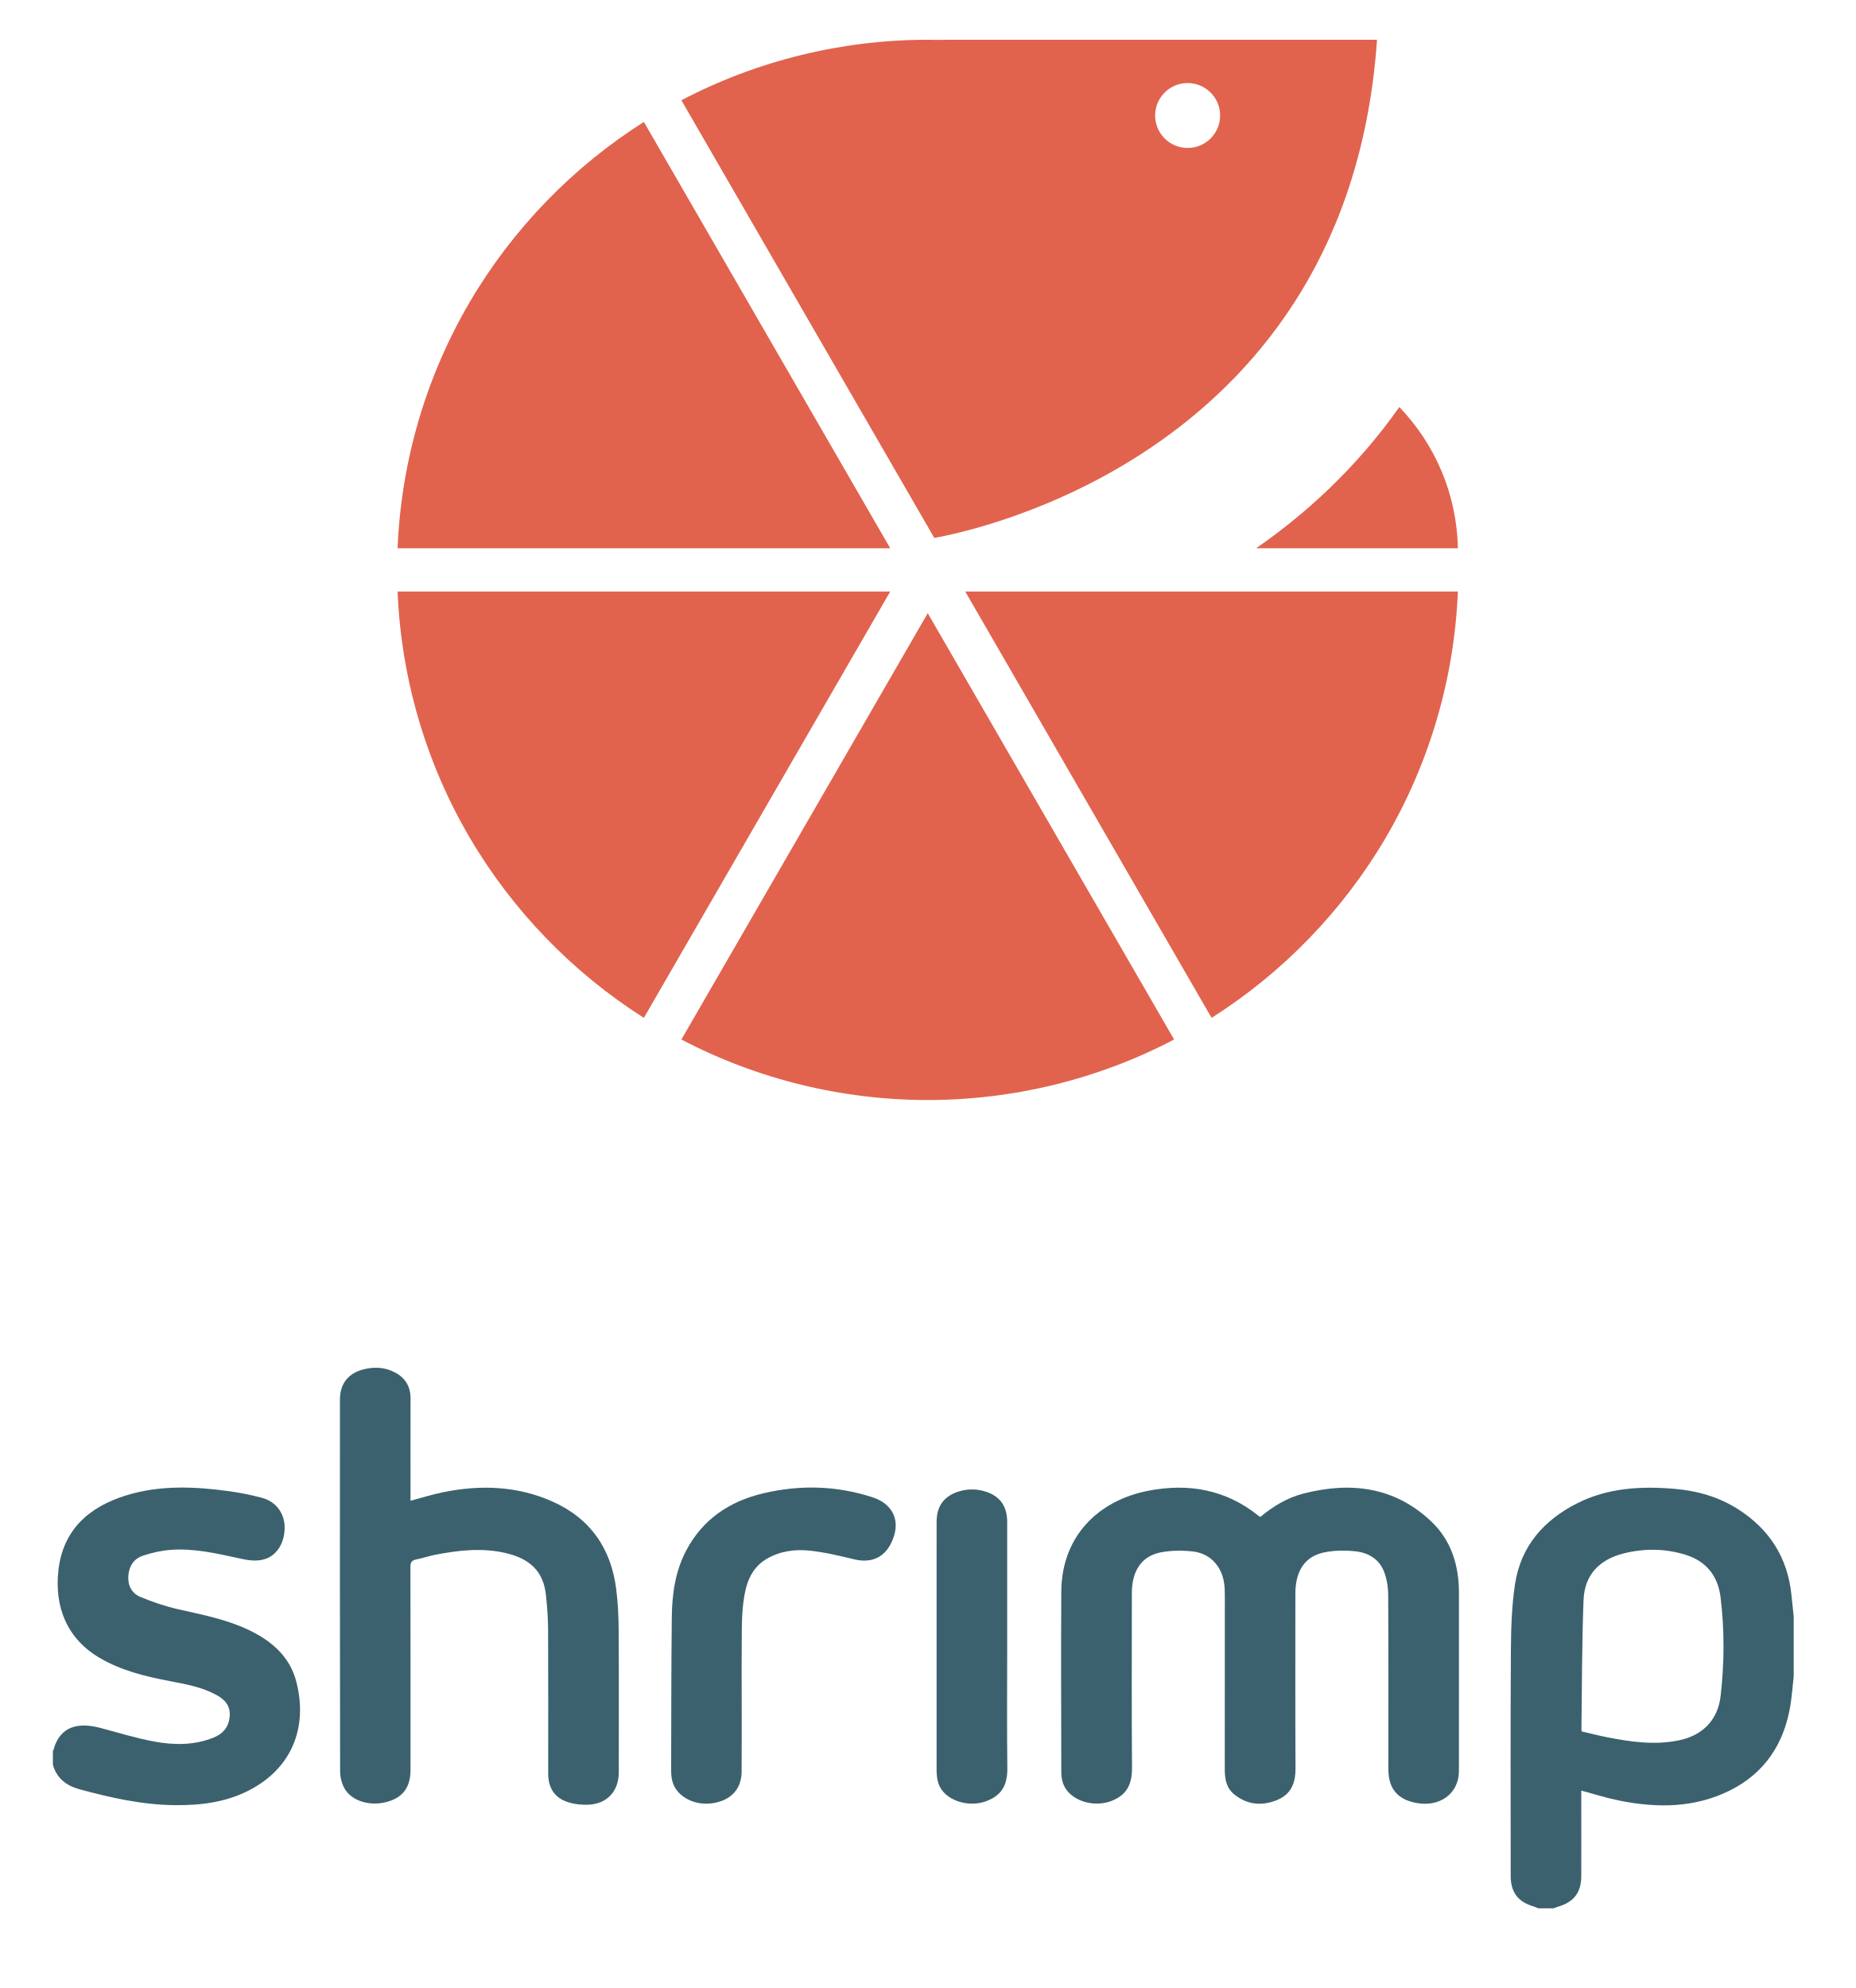
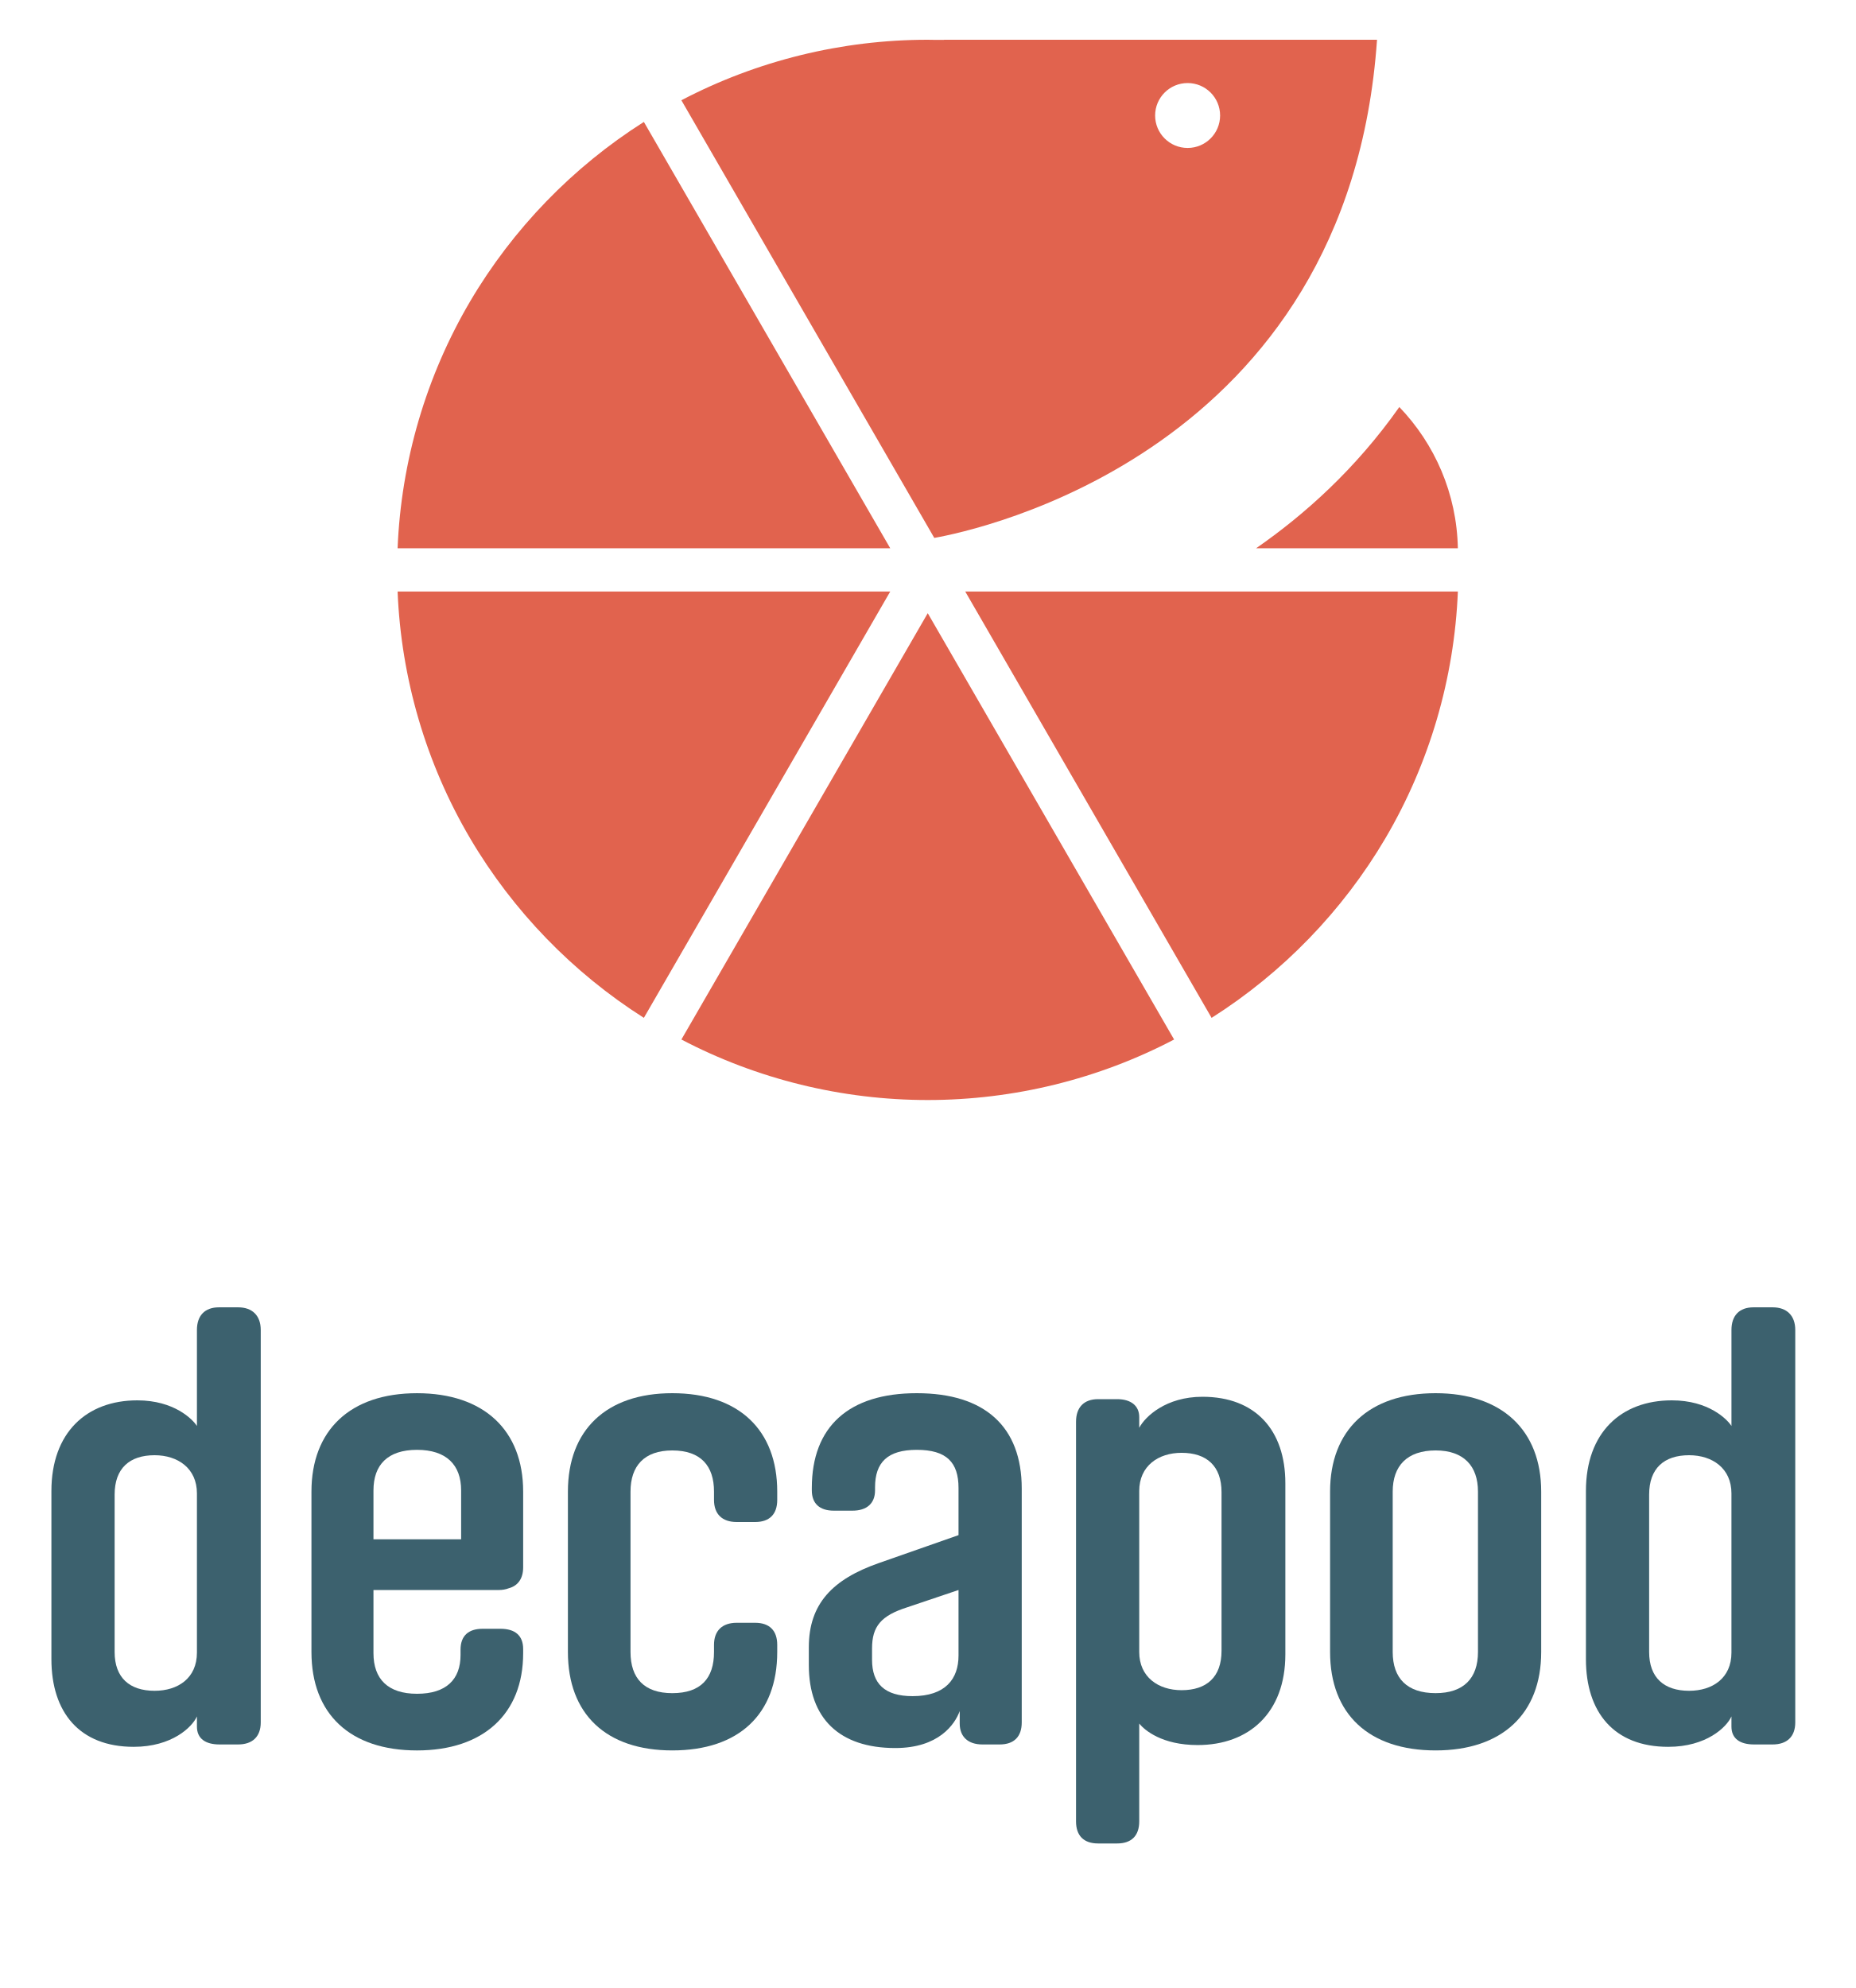
<svg xmlns="http://www.w3.org/2000/svg" version="1.1" id="Layer_1" x="0px" y="0px" width="140px" height="150px" viewBox="0 0 140 150" enable-background="new 0 0 140 150" xml:space="preserve">
  <rect x="-650" y="-247" fill="none" width="1440" height="1024" />
-   <g>
-     <path fill="#3C616E" d="M15.481,193.368c-1.077,0.504-2.222,0.612-3.389,0.599c-2.079-0.021-4.078-0.534-6.078-1.025   c-1.029-0.253-1.541-0.021-2.014,0.905v0.544c0.187,0.643,0.652,1.016,1.268,1.154c1.448,0.322,2.897,0.67,4.365,0.881   c1.655,0.236,3.326,0.275,4.989-0.038c3.356-0.63,5.808-2.709,5.861-6.409c0.033-2.164-0.767-3.891-2.601-5.094   c-1.3-0.853-2.747-1.337-4.244-1.704c-1.499-0.368-3.04-0.607-4.442-1.303c-1.132-0.563-1.933-1.395-2.038-2.713   c-0.114-1.445,0.281-2.688,1.587-3.492c0.893-0.552,1.894-0.738,2.922-0.813c1.703-0.122,3.354,0.173,4.995,0.587   c0.387,0.099,0.804,0.161,1.197,0.128c0.774-0.063,1.259-0.729,1.15-1.492c-0.09-0.631-0.513-0.993-1.089-1.12   c-1.169-0.26-2.345-0.544-3.533-0.669c-1.741-0.185-3.487-0.139-5.199,0.324c-3.121,0.842-4.841,2.895-4.945,5.915   c-0.076,2.182,0.751,3.93,2.548,5.184c1.209,0.844,2.568,1.365,3.987,1.73c1.308,0.336,2.631,0.626,3.931,0.987   c0.801,0.226,1.549,0.602,2.113,1.24c0.906,1.023,0.898,2.226,0.587,3.45C17.144,192.175,16.463,192.91,15.481,193.368z" />
-     <path fill="#3C616E" d="M108.938,179.002c-0.056-1.786-0.72-3.369-2.003-4.655c-1.23-1.232-2.747-1.869-4.456-2.062   c-1.916-0.217-3.755,0.007-5.409,1.101c-0.832,0.552-1.466,1.286-1.955,2.133c-0.484-0.537-0.904-1.096-1.415-1.553   c-1.374-1.229-3.036-1.725-4.854-1.75c-1.918-0.027-3.707,0.399-5.238,1.613c-1.934,1.535-2.635,3.633-2.64,6.016   c-0.009,4.957-0.001,9.913-0.001,14.869c0,0.15,0.008,0.301,0.021,0.451c0.063,0.646,0.502,1.109,1.14,1.21   c1.029,0.162,1.729-0.454,1.729-1.538c0.003-4.836,0-9.672,0.004-14.507c0.001-0.481,0.001-0.969,0.065-1.443   c0.213-1.564,0.917-2.81,2.385-3.54c1.068-0.532,2.209-0.616,3.348-0.442c1.526,0.234,2.713,1.003,3.388,2.459   c0.396,0.857,0.481,1.763,0.481,2.686c0.004,4.85,0.003,9.701,0.003,14.551c0,0.195,0.005,0.392,0.023,0.587   c0.062,0.618,0.498,1.08,1.115,1.186c1.045,0.182,1.752-0.438,1.752-1.549c0.003-4.792,0-9.582,0.004-14.372   c0-0.511-0.002-1.028,0.063-1.533c0.202-1.565,0.895-2.817,2.358-3.556c1.065-0.539,2.202-0.622,3.346-0.462   c1.571,0.222,2.773,1.008,3.445,2.503c0.379,0.847,0.453,1.741,0.455,2.648c0.004,4.85,0.001,9.701,0.002,14.552   c0,0.21-0.04,0.445,0.038,0.625c0.136,0.315,0.292,0.667,0.543,0.879c0.462,0.391,1.018,0.384,1.569,0.129   c0.571-0.266,0.743-0.738,0.743-1.326c-0.005-2.921,0.003-5.845-0.002-8.768C108.98,183.762,109.011,181.38,108.938,179.002z" />
-     <g>
-       <path fill="none" d="M119.06,192.467c2.331,1.083,4.763,1.669,7.344,1.466c1.437-0.112,2.787-0.48,3.846-1.546    c0.941-0.947,1.357-2.148,1.563-3.43c0.375-2.33,0.333-4.683,0.204-7.026c-0.062-1.103-0.221-2.219-0.507-3.285    c-0.49-1.838-1.705-3.033-3.573-3.512c-1.619-0.414-3.252-0.413-4.874-0.062c-1.857,0.404-3.164,1.504-3.756,3.331    c-0.254,0.779-0.443,1.603-0.494,2.418c-0.123,1.966-0.146,3.938-0.209,5.909c0.019,0,0.036,0,0.055,0.001    c0,1.702,0.012,3.402-0.009,5.103C118.646,192.176,118.762,192.328,119.06,192.467z" />
-       <path fill="#3C616E" d="M119.276,195.215c2.726,1.265,5.562,1.685,8.532,1.164c3.934-0.689,6.711-3.676,6.971-7.647    c0.144-2.205,0.154-4.422,0.163-6.632c0.004-0.897-0.102-1.805-0.248-2.693c-0.513-3.084-2.153-5.323-5.111-6.463    c-2.558-0.985-5.188-0.993-7.796-0.217c-2.286,0.68-4.009,2.088-5.023,4.284c-0.729,1.574-0.95,3.26-0.957,4.969    c-0.026,7.078-0.028,14.156-0.039,21.235c0,0.151-0.026,0.322,0.035,0.446c0.147,0.298,0.286,0.638,0.528,0.844    c0.461,0.387,1.016,0.4,1.566,0.14c0.576-0.274,0.768-0.749,0.765-1.362c-0.009-2.59-0.004-5.182-0.004-7.771v-0.572    C118.924,195.057,119.102,195.134,119.276,195.215z M118.649,191.834c0.021-1.7,0.009-3.4,0.009-5.103    c-0.019-0.001-0.036-0.001-0.055-0.001c0.062-1.971,0.086-3.943,0.209-5.909c0.051-0.815,0.24-1.639,0.494-2.418    c0.592-1.827,1.898-2.927,3.756-3.331c1.622-0.352,3.255-0.353,4.874,0.062c1.868,0.479,3.083,1.674,3.573,3.512    c0.286,1.066,0.445,2.183,0.507,3.285c0.129,2.344,0.171,4.696-0.204,7.026c-0.206,1.281-0.622,2.482-1.563,3.43    c-1.059,1.065-2.409,1.434-3.846,1.546c-2.581,0.203-5.013-0.383-7.344-1.466C118.762,192.328,118.646,192.176,118.649,191.834z" />
-     </g>
-     <path fill-rule="evenodd" clip-rule="evenodd" fill="#3C616E" d="M45.016,179.028c-0.561-3.387-2.567-5.526-5.864-6.408   c-2.907-0.777-5.754-0.461-8.525,0.66c-0.429,0.172-0.848,0.364-1.317,0.567v-0.543c0-2.937-0.003-5.874,0.002-8.812   c0.001-0.496-0.122-0.917-0.559-1.206c-0.505-0.336-1.029-0.382-1.578-0.117c-0.575,0.275-0.763,0.749-0.762,1.363   c0.007,10.104,0.004,20.211,0.004,30.317c0,0.137-0.036,0.296,0.02,0.403c0.163,0.304,0.311,0.658,0.566,0.869   c0.466,0.383,1.027,0.368,1.571,0.11c0.58-0.275,0.741-0.763,0.741-1.373c-0.008-5.979-0.004-11.959-0.01-17.937   c-0.001-0.308,0.072-0.479,0.369-0.622c2.53-1.228,5.179-1.734,7.974-1.344c1.981,0.277,3.483,1.243,4.143,3.207   c0.267,0.79,0.43,1.63,0.516,2.46c0.104,1.016,0.103,2.044,0.106,3.067c0.012,3.736,0.006,7.471,0.002,11.206   c-0.001,0.509,0.101,0.956,0.567,1.246c0.514,0.32,1.044,0.347,1.586,0.092c0.582-0.274,0.748-0.761,0.746-1.371   c-0.01-4.097,0.015-8.193-0.018-12.29C45.286,181.39,45.209,180.193,45.016,179.028z" />
-     <path fill="#3C616E" d="M52.18,195.265c0.089,0.318,0.292,0.668,0.549,0.866c0.489,0.378,1.056,0.359,1.616,0.073   c0.549-0.281,0.679-0.757,0.679-1.317c-0.002-3.435-0.035-6.87,0.015-10.304c0.023-1.696,0.112-3.4,0.328-5.083   c0.207-1.624,0.957-3.014,2.449-3.856c1.231-0.696,2.59-0.827,3.976-0.804c1.158,0.02,2.249,0.354,3.34,0.7   c0.75,0.238,1.567-0.141,1.826-0.835c0.25-0.669-0.069-1.353-0.818-1.681c-0.397-0.173-0.813-0.317-1.234-0.421   c-1.942-0.471-3.908-0.55-5.865-0.159c-2.625,0.525-4.662,1.881-5.843,4.358c-0.714,1.496-0.97,3.099-1.005,4.731   c-0.045,2.169-0.012,4.337-0.012,6.507h-0.05c0,2.033-0.001,4.067,0.001,6.101C52.132,194.519,52.081,194.914,52.18,195.265z" />
-     <path fill="#3C616E" d="M71.705,172.643c-0.539,0.348-0.592,0.86-0.592,1.417c0,6.894,0,13.789,0.001,20.682   c0,0.149,0.008,0.301,0.023,0.451c0.063,0.644,0.475,1.073,1.108,1.182c0.85,0.145,1.78-0.31,1.77-1.496   c-0.03-3.477-0.011-6.953-0.011-10.43c0-3.508-0.031-7.016,0.016-10.522C74.04,172.476,72.545,172.098,71.705,172.643z" />
-   </g>
  <path fill="#E1634E" d="M48.582,76.799L67.17,44.633H30c0.266,6.562,2.152,12.984,5.474,18.624  C38.698,68.729,43.218,73.396,48.582,76.799z" />
  <path fill="#E1634E" d="M70.001,46.266L51.413,78.434C57.115,81.424,63.523,83,70.001,83c6.478,0,12.886-1.576,18.588-4.566  L70.001,46.266z" />
  <path fill="#E1634E" d="M35.472,22.741c-3.32,5.642-5.206,12.064-5.472,18.626h37.17L48.582,9.199  C43.216,12.601,38.696,17.269,35.472,22.741z" />
  <path fill="#E1634E" d="M69.983,3h0.043C70.018,3,70.008,3,70,3C69.994,3,69.989,3,69.983,3z" />
-   <rect x="71.226" y="3" fill="#E1634E" width="32.674" height="0" />
-   <path fill="#E1634E" d="M51.412,7.565l19.082,33.022c3.124-0.552,31.25-6.418,33.406-37.587H71.226v0.008l-0.824-0.002  c-0.062,0-0.124-0.002-0.184-0.002C70.154,3.002,70.09,3,70.027,3h-0.043C63.511,3.002,57.108,4.578,51.412,7.565z M89.609,6.266  c1.354,0,2.452,1.096,2.452,2.45c0,1.35-1.098,2.448-2.452,2.448c-1.354,0-2.452-1.098-2.452-2.448  C87.157,7.362,88.256,6.266,89.609,6.266z" />
+   <polygon fill="#E1634E" points="71.227,3 103.9,3 103.9,3 " />
+   <path fill="#E1634E" d="M51.412,7.565l19.082,33.022C73.618,40.035,101.744,34.169,103.9,3H71.227v0.008l-0.825-0.002  c-0.062,0-0.124-0.002-0.184-0.002C70.154,3.002,70.09,3,70.027,3h-0.043C63.511,3.002,57.108,4.578,51.412,7.565z M89.609,6.266  c1.354,0,2.451,1.096,2.451,2.45c0,1.35-1.098,2.448-2.451,2.448c-1.354,0-2.452-1.098-2.452-2.448  C87.157,7.362,88.256,6.266,89.609,6.266z" />
  <rect x="-650" y="-247" fill="none" width="1440" height="1024" />
-   <path fill="#E1634E" d="M94.777,41.367h15.222c-0.08-4.134-1.748-7.876-4.416-10.656C102.281,35.401,98.397,38.861,94.777,41.367z" />
-   <path fill="#E1634E" d="M104.528,63.259c3.319-5.642,5.206-12.064,5.472-18.626H72.83l18.588,32.168  C96.784,73.398,101.304,68.731,104.528,63.259z" />
+   <path fill="#E1634E" d="M94.777,41.367h15.222c-0.08-4.134-1.748-7.876-4.416-10.656C102.281,35.401,98.396,38.861,94.777,41.367z" />
+   <path fill="#E1634E" d="M104.527,63.259c3.32-5.642,5.207-12.064,5.473-18.626H72.83l18.588,32.168  C96.784,73.398,101.305,68.731,104.527,63.259z" />
  <g>
-     <path fill-rule="evenodd" clip-rule="evenodd" fill="#3C616E" d="M116.073,143.988c-0.118-0.048-0.235-0.1-0.359-0.139   c-1.178-0.349-1.728-1.073-1.728-2.304c-0.002-5.663-0.023-11.328,0.014-16.99c0.01-1.681,0.062-3.377,0.313-5.034   c0.432-2.834,2.147-4.803,4.663-6.08c2.332-1.187,4.845-1.32,7.393-1.103c1.712,0.149,3.337,0.612,4.795,1.55   c2.343,1.505,3.707,3.628,4,6.413c0.059,0.559,0.115,1.112,0.176,1.668c0,1.51,0,3.021,0,4.529   c-0.089,0.774-0.14,1.557-0.274,2.324c-0.496,2.801-1.938,4.963-4.504,6.254c-2.692,1.354-5.549,1.361-8.432,0.772   c-0.932-0.188-1.84-0.481-2.819-0.741c0,0.186,0,0.34,0,0.497c0,1.981,0.006,3.964,0,5.942c-0.002,1.252-0.558,1.974-1.761,2.322   c-0.11,0.031-0.215,0.078-0.322,0.118C116.842,143.988,116.458,143.988,116.073,143.988z M119.36,130.647   c0.61,0.139,1.238,0.302,1.872,0.427c1.802,0.354,3.604,0.62,5.442,0.24c1.794-0.368,2.945-1.539,3.152-3.351   c0.282-2.476,0.298-4.957-0.003-7.432c-0.194-1.599-1.058-2.725-2.64-3.217c-1.547-0.481-3.124-0.492-4.678-0.103   c-1.879,0.475-2.952,1.662-3.022,3.519c-0.127,3.262-0.116,6.528-0.16,9.794C119.321,130.554,119.34,130.58,119.36,130.647z" />
-     <path fill-rule="evenodd" clip-rule="evenodd" fill="#3C616E" d="M3.99,132.09c0.012-0.005,0.033-0.013,0.035-0.023   c0.516-1.952,2.038-2.092,3.562-1.688c1.339,0.356,2.669,0.768,4.027,1.021c1.506,0.282,3.034,0.293,4.497-0.291   c0.728-0.291,1.164-0.816,1.221-1.636c0.055-0.786-0.381-1.243-0.995-1.579c-1.079-0.592-2.274-0.812-3.463-1.037   c-1.875-0.357-3.723-0.798-5.389-1.784c-2.464-1.464-3.382-3.867-3.079-6.578c0.342-3.062,2.295-4.786,5.09-5.657   c2.552-0.794,5.167-0.682,7.775-0.325c0.846,0.118,1.691,0.283,2.514,0.508c1.04,0.283,1.674,1.154,1.692,2.184   c0.021,1.148-0.548,2.115-1.443,2.418c-0.673,0.229-1.345,0.1-2.011-0.047c-1.69-0.369-3.383-0.761-5.126-0.636   c-0.711,0.052-1.429,0.214-2.107,0.439c-0.684,0.225-1.052,0.783-1.106,1.516c-0.055,0.733,0.261,1.325,0.902,1.595   c0.931,0.388,1.903,0.717,2.886,0.939c1.787,0.403,3.583,0.749,5.253,1.537c1.752,0.827,3.15,2.005,3.646,3.971   c0.853,3.38-0.319,6.517-3.672,8.196c-1.736,0.869-3.602,1.092-5.512,1.071c-2.458-0.027-4.834-0.556-7.189-1.199   c-0.982-0.267-1.717-0.819-2.008-1.849C3.99,132.802,3.99,132.446,3.99,132.09z" />
-     <path fill-rule="evenodd" clip-rule="evenodd" fill="#3C616E" d="M95.106,114.451c0.959-0.803,2.027-1.447,3.242-1.759   c3.541-0.905,6.85-0.525,9.622,2.084c1.537,1.447,2.112,3.335,2.112,5.416c-0.003,4.481,0.005,8.963-0.003,13.447   c-0.005,1.686-1.431,2.735-3.219,2.398c-1.422-0.267-2.105-1.089-2.105-2.558c-0.002-4.38,0.014-8.757-0.013-13.137   c-0.003-0.591-0.103-1.219-0.317-1.767c-0.368-0.953-1.206-1.43-2.175-1.526c-0.783-0.079-1.606-0.073-2.371,0.092   c-1.436,0.304-2.139,1.414-2.139,3.1c0.002,4.396-0.014,8.788,0.01,13.18c0.006,1.101-0.325,1.956-1.382,2.391   c-1.149,0.474-2.256,0.377-3.246-0.424c-0.61-0.493-0.71-1.188-0.71-1.921c0.006-4.364,0.001-8.729,0.005-13.093   c0-0.657-0.047-1.298-0.357-1.896c-0.448-0.863-1.203-1.332-2.118-1.423c-0.799-0.079-1.638-0.074-2.417,0.088   c-1.419,0.305-2.123,1.406-2.123,3.066c-0.002,4.396-0.021,8.787,0.011,13.183c0.013,1.5-0.623,2.104-1.474,2.464   c-1.094,0.46-2.479,0.212-3.266-0.568c-0.452-0.448-0.596-1.006-0.596-1.612c-0.005-4.529-0.028-9.055,0-13.582   c0.026-4.235,2.856-6.89,6.544-7.609c3.048-0.595,5.878-0.102,8.35,1.898C95.005,114.409,95.047,114.423,95.106,114.451z" />
-     <path fill-rule="evenodd" clip-rule="evenodd" fill="#3C616E" d="M30.976,113.234c0.837-0.22,1.625-0.472,2.432-0.636   c2.813-0.579,5.589-0.49,8.251,0.686c2.865,1.267,4.441,3.526,4.834,6.604c0.134,1.052,0.181,2.12,0.188,3.183   c0.022,3.55,0.008,7.1,0.008,10.649c-0.001,1.425-0.867,2.385-2.293,2.45c-0.518,0.024-1.07-0.037-1.56-0.199   c-0.993-0.324-1.471-1.073-1.473-2.131c-0.002-3.623,0.01-7.245-0.008-10.868c-0.004-0.872-0.07-1.743-0.161-2.61   c-0.189-1.824-1.238-2.757-3.023-3.176c-1.775-0.419-3.555-0.22-5.32,0.124c-0.492,0.094-0.968,0.264-1.459,0.358   c-0.348,0.067-0.426,0.235-0.425,0.572c0.011,5.104,0.008,10.208,0.007,15.31c0,1.29-0.561,2.062-1.739,2.397   c-1.28,0.367-2.688-0.034-3.238-0.997c-0.214-0.379-0.334-0.863-0.335-1.302c-0.018-9.348-0.016-18.697-0.013-28.047   c0-1.203,0.631-1.996,1.811-2.287c0.817-0.201,1.619-0.151,2.366,0.252c0.764,0.413,1.154,1.065,1.151,1.952   c-0.007,2.395-0.002,4.794-0.002,7.186C30.976,112.87,30.976,113.03,30.976,113.234z" />
-     <path fill-rule="evenodd" clip-rule="evenodd" fill="#3C616E" d="M55.962,127.739c-0.001,1.984,0.01,3.963-0.005,5.948   c-0.01,1.303-0.805,2.154-2.168,2.368c-1.363,0.213-2.684-0.463-3.036-1.581c-0.091-0.29-0.114-0.613-0.113-0.916   c0.008-3.848,0.006-7.696,0.049-11.542c0.02-1.738,0.257-3.447,1.085-5.021c1.257-2.387,3.302-3.734,5.863-4.331   c2.759-0.645,5.51-0.571,8.22,0.318c1.37,0.451,2.001,1.548,1.616,2.844c-0.463,1.555-1.546,2.186-3.021,1.83   c-1.115-0.271-2.241-0.54-3.377-0.658c-1.104-0.114-2.213,0.035-3.213,0.615c-0.875,0.511-1.35,1.299-1.584,2.252   c-0.366,1.494-0.294,3.025-0.314,4.547C55.95,125.52,55.962,126.629,55.962,127.739z" />
-     <path fill-rule="evenodd" clip-rule="evenodd" fill="#3C616E" d="M75.995,124.222c0,3.075-0.024,6.151,0.011,9.228   c0.018,1.521-0.708,2.117-1.566,2.444c-1.15,0.442-2.597,0.107-3.302-0.737c-0.418-0.501-0.47-1.096-0.47-1.711   c0.002-5.547,0.001-11.094,0.001-16.638c0-0.665-0.001-1.33,0-1.998c0.005-1.186,0.575-1.947,1.708-2.285   c0.623-0.186,1.251-0.191,1.878-0.013c1.151,0.322,1.737,1.091,1.74,2.301C75.999,117.949,75.995,121.088,75.995,124.222z" />
+     <path fill="#3C616E" d="M10.359,105.66c2.79,0,4.185,1.439,4.5,1.935v-7.244c0-1.08,0.585-1.71,1.665-1.71h1.44   c1.08,0,1.71,0.63,1.71,1.71v29.608c0,1.08-0.63,1.665-1.71,1.665h-1.395c-1.08,0-1.71-0.45-1.71-1.35v-0.766   c-0.36,0.811-1.89,2.295-4.77,2.295c-4.095,0-6.21-2.609-6.21-6.614V112.5C3.879,108.09,6.534,105.66,10.359,105.66z M11.664,109.8   c-1.89,0-3.015,0.99-3.015,2.97v11.88c0,1.935,1.125,2.925,3.015,2.925c1.755,0,3.195-0.945,3.195-2.88V112.68   C14.859,110.79,13.419,109.8,11.664,109.8z" />
+     <path fill="#3C616E" d="M28.179,119.97v4.77c0,1.935,1.08,3.06,3.285,3.06c2.205,0,3.285-1.08,3.285-2.925v-0.404   c0-1.035,0.585-1.575,1.665-1.575h1.35c1.08,0,1.71,0.495,1.71,1.529v0.315c0,4.59-3.015,7.335-8.01,7.335   c-5.04,0-7.964-2.745-7.964-7.425v-12.104c0-4.635,2.925-7.425,7.964-7.425c5.04,0,8.01,2.79,8.01,7.425v5.715   c0,0.854-0.405,1.395-1.08,1.575c-0.225,0.09-0.495,0.135-0.765,0.135H28.179z M28.179,112.455v3.689h6.615v-3.689   c0-1.936-1.125-3.061-3.33-3.061C29.259,109.395,28.179,110.52,28.179,112.455z" />
+     <path fill="#3C616E" d="M53.874,124.109c0-1.08,0.63-1.665,1.71-1.665h1.395c1.08,0,1.665,0.585,1.665,1.665v0.54   c0,4.68-2.88,7.425-7.919,7.425c-4.995,0-7.875-2.745-7.875-7.425v-12.104c0-4.635,2.88-7.425,7.875-7.425   c5.04,0,7.919,2.79,7.919,7.425v0.63c0,1.08-0.585,1.665-1.665,1.665h-1.395c-1.08,0-1.71-0.585-1.71-1.665v-0.63   c0-1.935-0.99-3.105-3.15-3.105c-2.115,0-3.15,1.171-3.15,3.105v12.104c0,1.979,1.035,3.104,3.15,3.104   c2.16,0,3.15-1.125,3.15-3.104V124.109z" />
+     <path fill="#3C616E" d="M77.093,112.319v17.64c0,1.08-0.585,1.665-1.665,1.665h-1.305c-1.08,0-1.71-0.585-1.71-1.575v-0.944   c-0.36,0.989-1.575,2.789-4.86,2.789c-4.23,0-6.525-2.249-6.525-6.254v-1.351c0-3.284,1.8-5.13,5.265-6.345l6.03-2.114v-3.556   c0-1.935-0.9-2.88-3.15-2.88c-2.205,0-3.149,0.945-3.149,2.835v0.226c0,0.989-0.63,1.529-1.71,1.529h-1.395   c-1.08,0-1.665-0.54-1.665-1.529v-0.181c0-4.635,2.79-7.154,7.919-7.154C74.303,105.12,77.093,107.64,77.093,112.319z    M72.323,124.919v-4.949l-3.87,1.305c-1.98,0.63-2.655,1.44-2.655,3.104v0.855c0,1.8,0.945,2.745,3.06,2.745   C71.333,127.979,72.323,126.674,72.323,124.919z" />
+     <path fill="#3C616E" d="M90.367,131.669c-2.699,0-4.004-1.125-4.409-1.62v7.38c0,1.08-0.585,1.665-1.665,1.665h-1.44   c-1.079,0-1.664-0.585-1.664-1.665V107.28c0-1.08,0.585-1.71,1.664-1.71h1.44c1.035,0,1.665,0.495,1.665,1.35v0.811   c0.45-0.855,2.024-2.341,4.77-2.341c4.005,0,6.255,2.521,6.255,6.525v12.914C96.982,129.239,94.237,131.669,90.367,131.669z    M89.152,127.529c1.891,0,3.016-0.99,3.016-2.97v-11.97c0-1.979-1.125-2.97-3.016-2.97c-1.755,0-3.194,0.99-3.194,2.88v12.149   C85.958,126.539,87.397,127.529,89.152,127.529z" />
+     <path fill="#3C616E" d="M108.323,132.074c-5.04,0-7.965-2.745-7.965-7.425v-12.104c0-4.635,2.925-7.425,7.965-7.425   c4.994,0,7.964,2.79,7.964,7.425v12.104C116.287,129.329,113.317,132.074,108.323,132.074z M108.323,109.439   c-2.16,0-3.24,1.171-3.24,3.105v12.104c0,1.979,1.08,3.104,3.24,3.104c2.114,0,3.194-1.125,3.194-3.104v-12.104   C111.518,110.61,110.438,109.439,108.323,109.439z" />
+     <path fill="#3C616E" d="M126.143,105.66c2.79,0,4.185,1.439,4.5,1.935v-7.244c0-1.08,0.585-1.71,1.665-1.71h1.439   c1.08,0,1.71,0.63,1.71,1.71v29.608c0,1.08-0.63,1.665-1.71,1.665h-1.395c-1.08,0-1.71-0.45-1.71-1.35v-0.766   c-0.36,0.811-1.89,2.295-4.77,2.295c-4.096,0-6.21-2.609-6.21-6.614V112.5C119.663,108.09,122.317,105.66,126.143,105.66z    M127.447,109.8c-1.89,0-3.015,0.99-3.015,2.97v11.88c0,1.935,1.125,2.925,3.015,2.925c1.755,0,3.195-0.945,3.195-2.88V112.68   C130.643,110.79,129.202,109.8,127.447,109.8z" />
  </g>
</svg>
